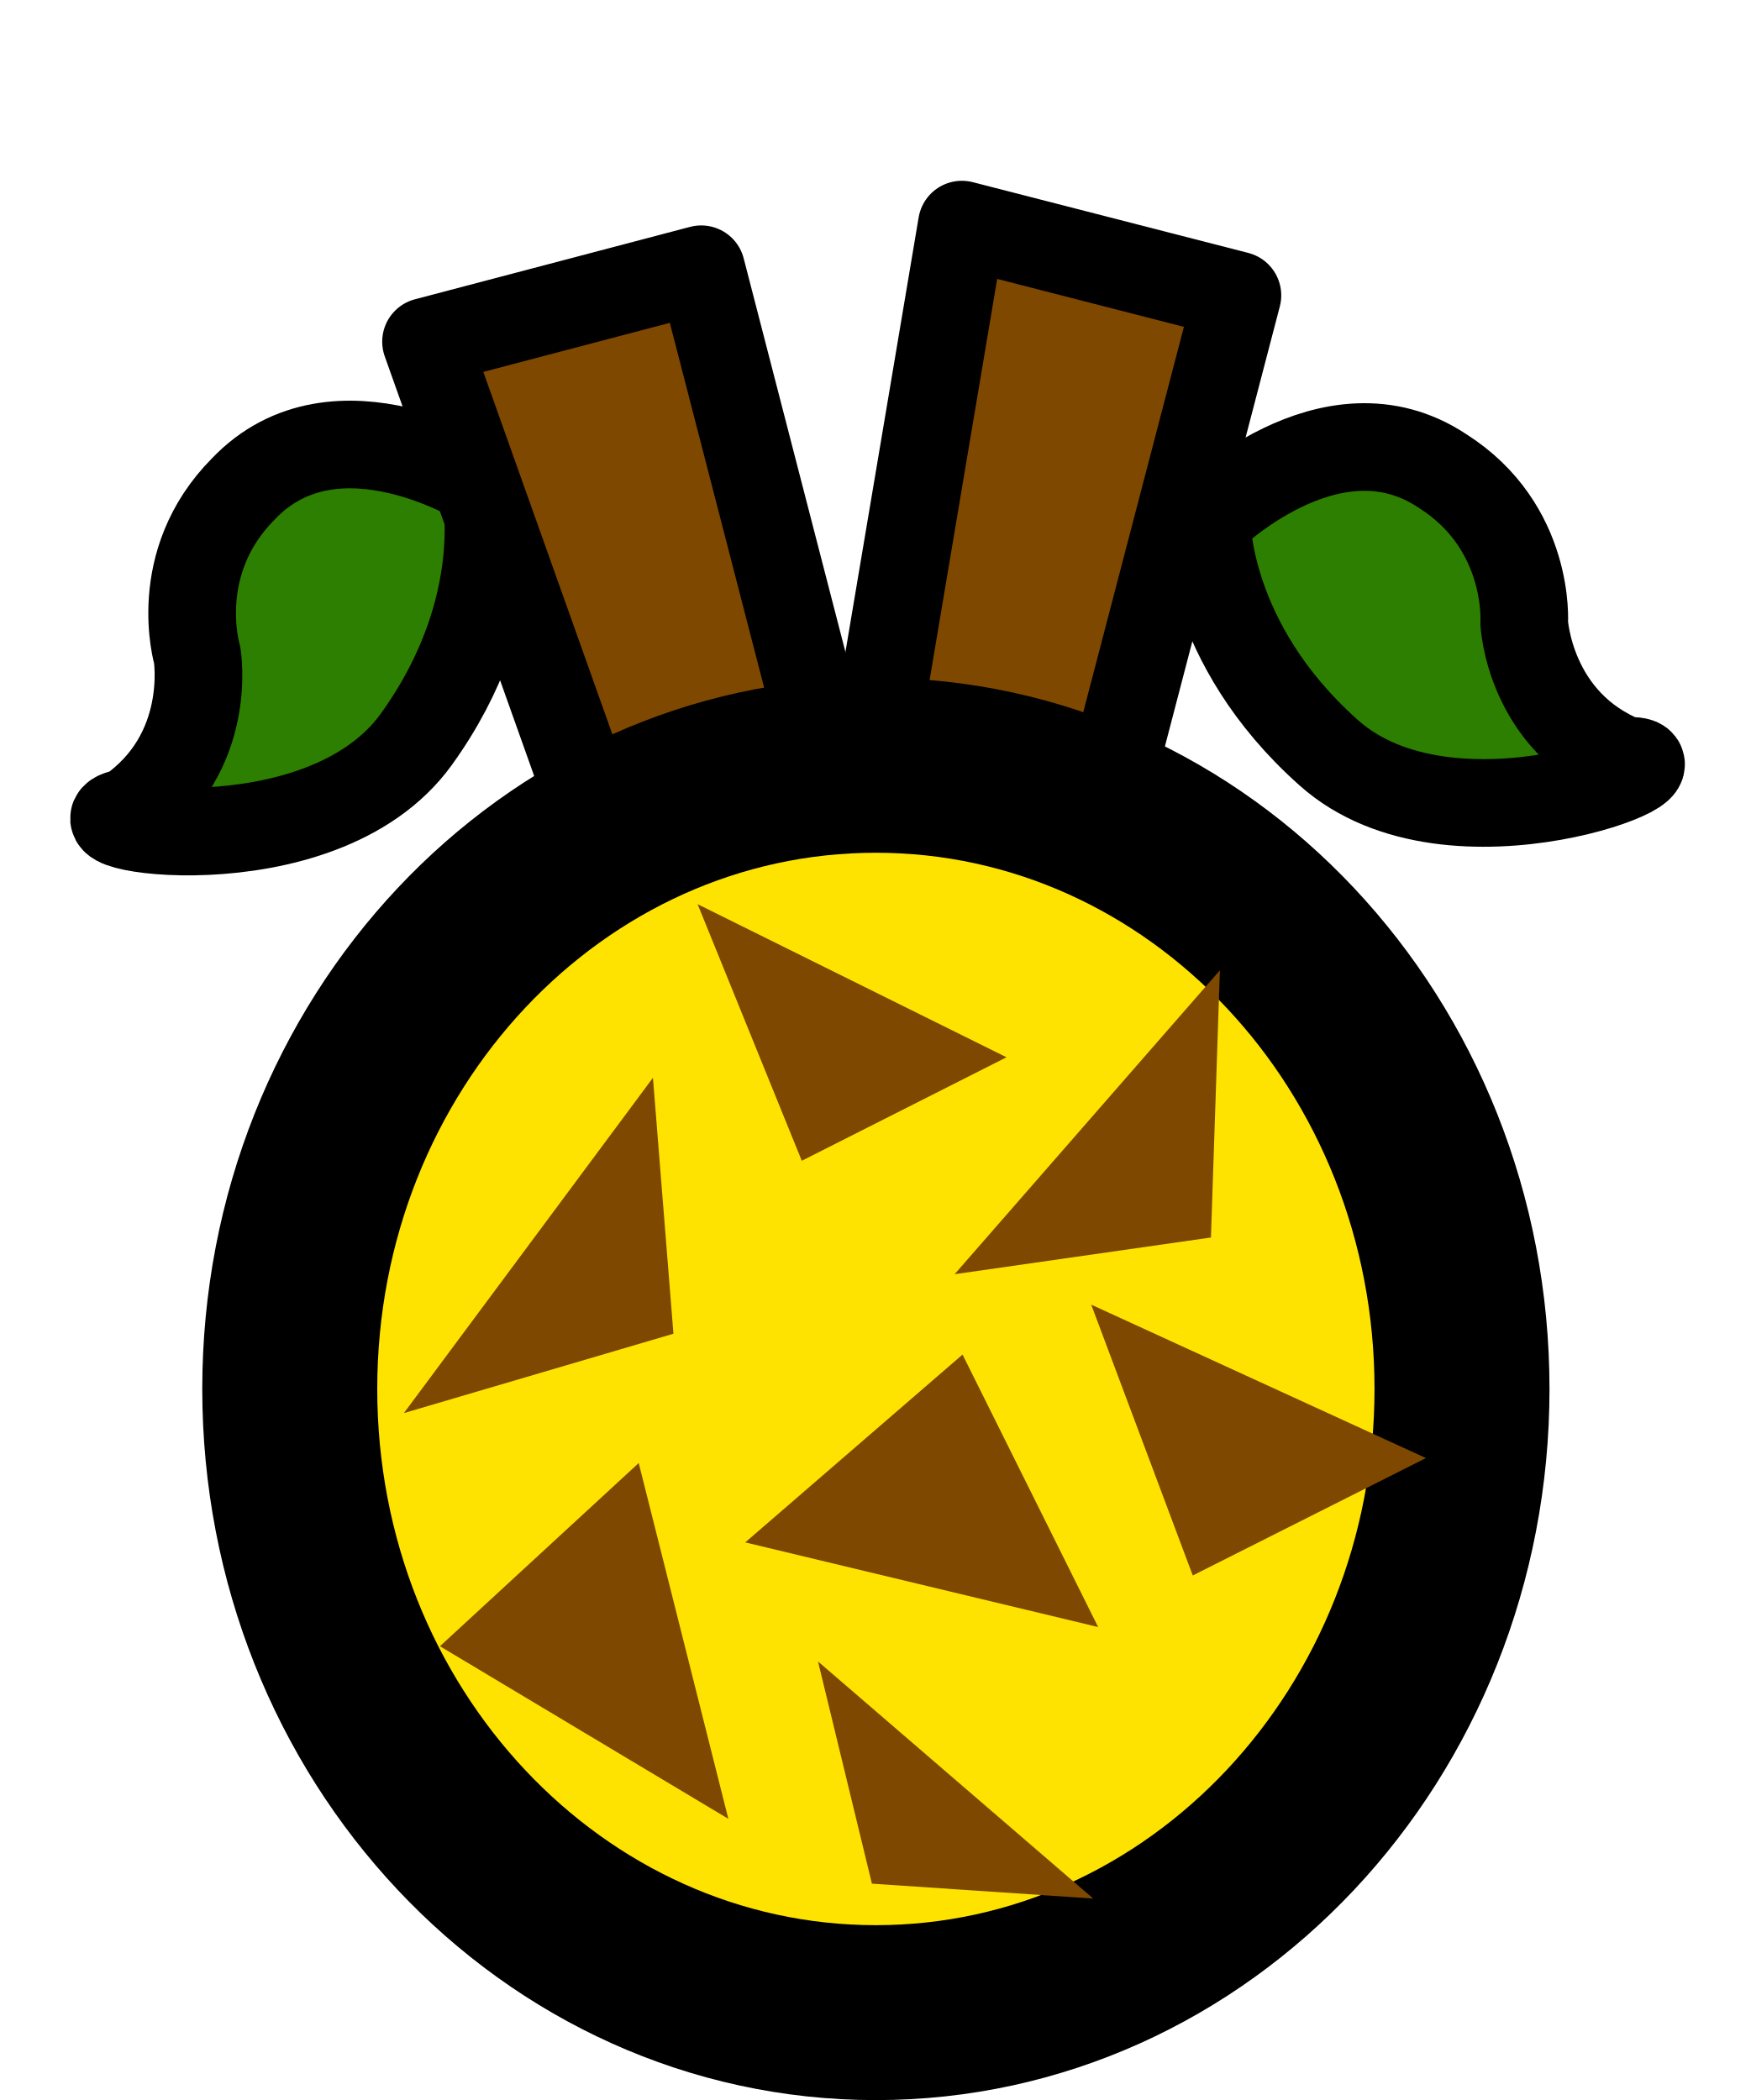
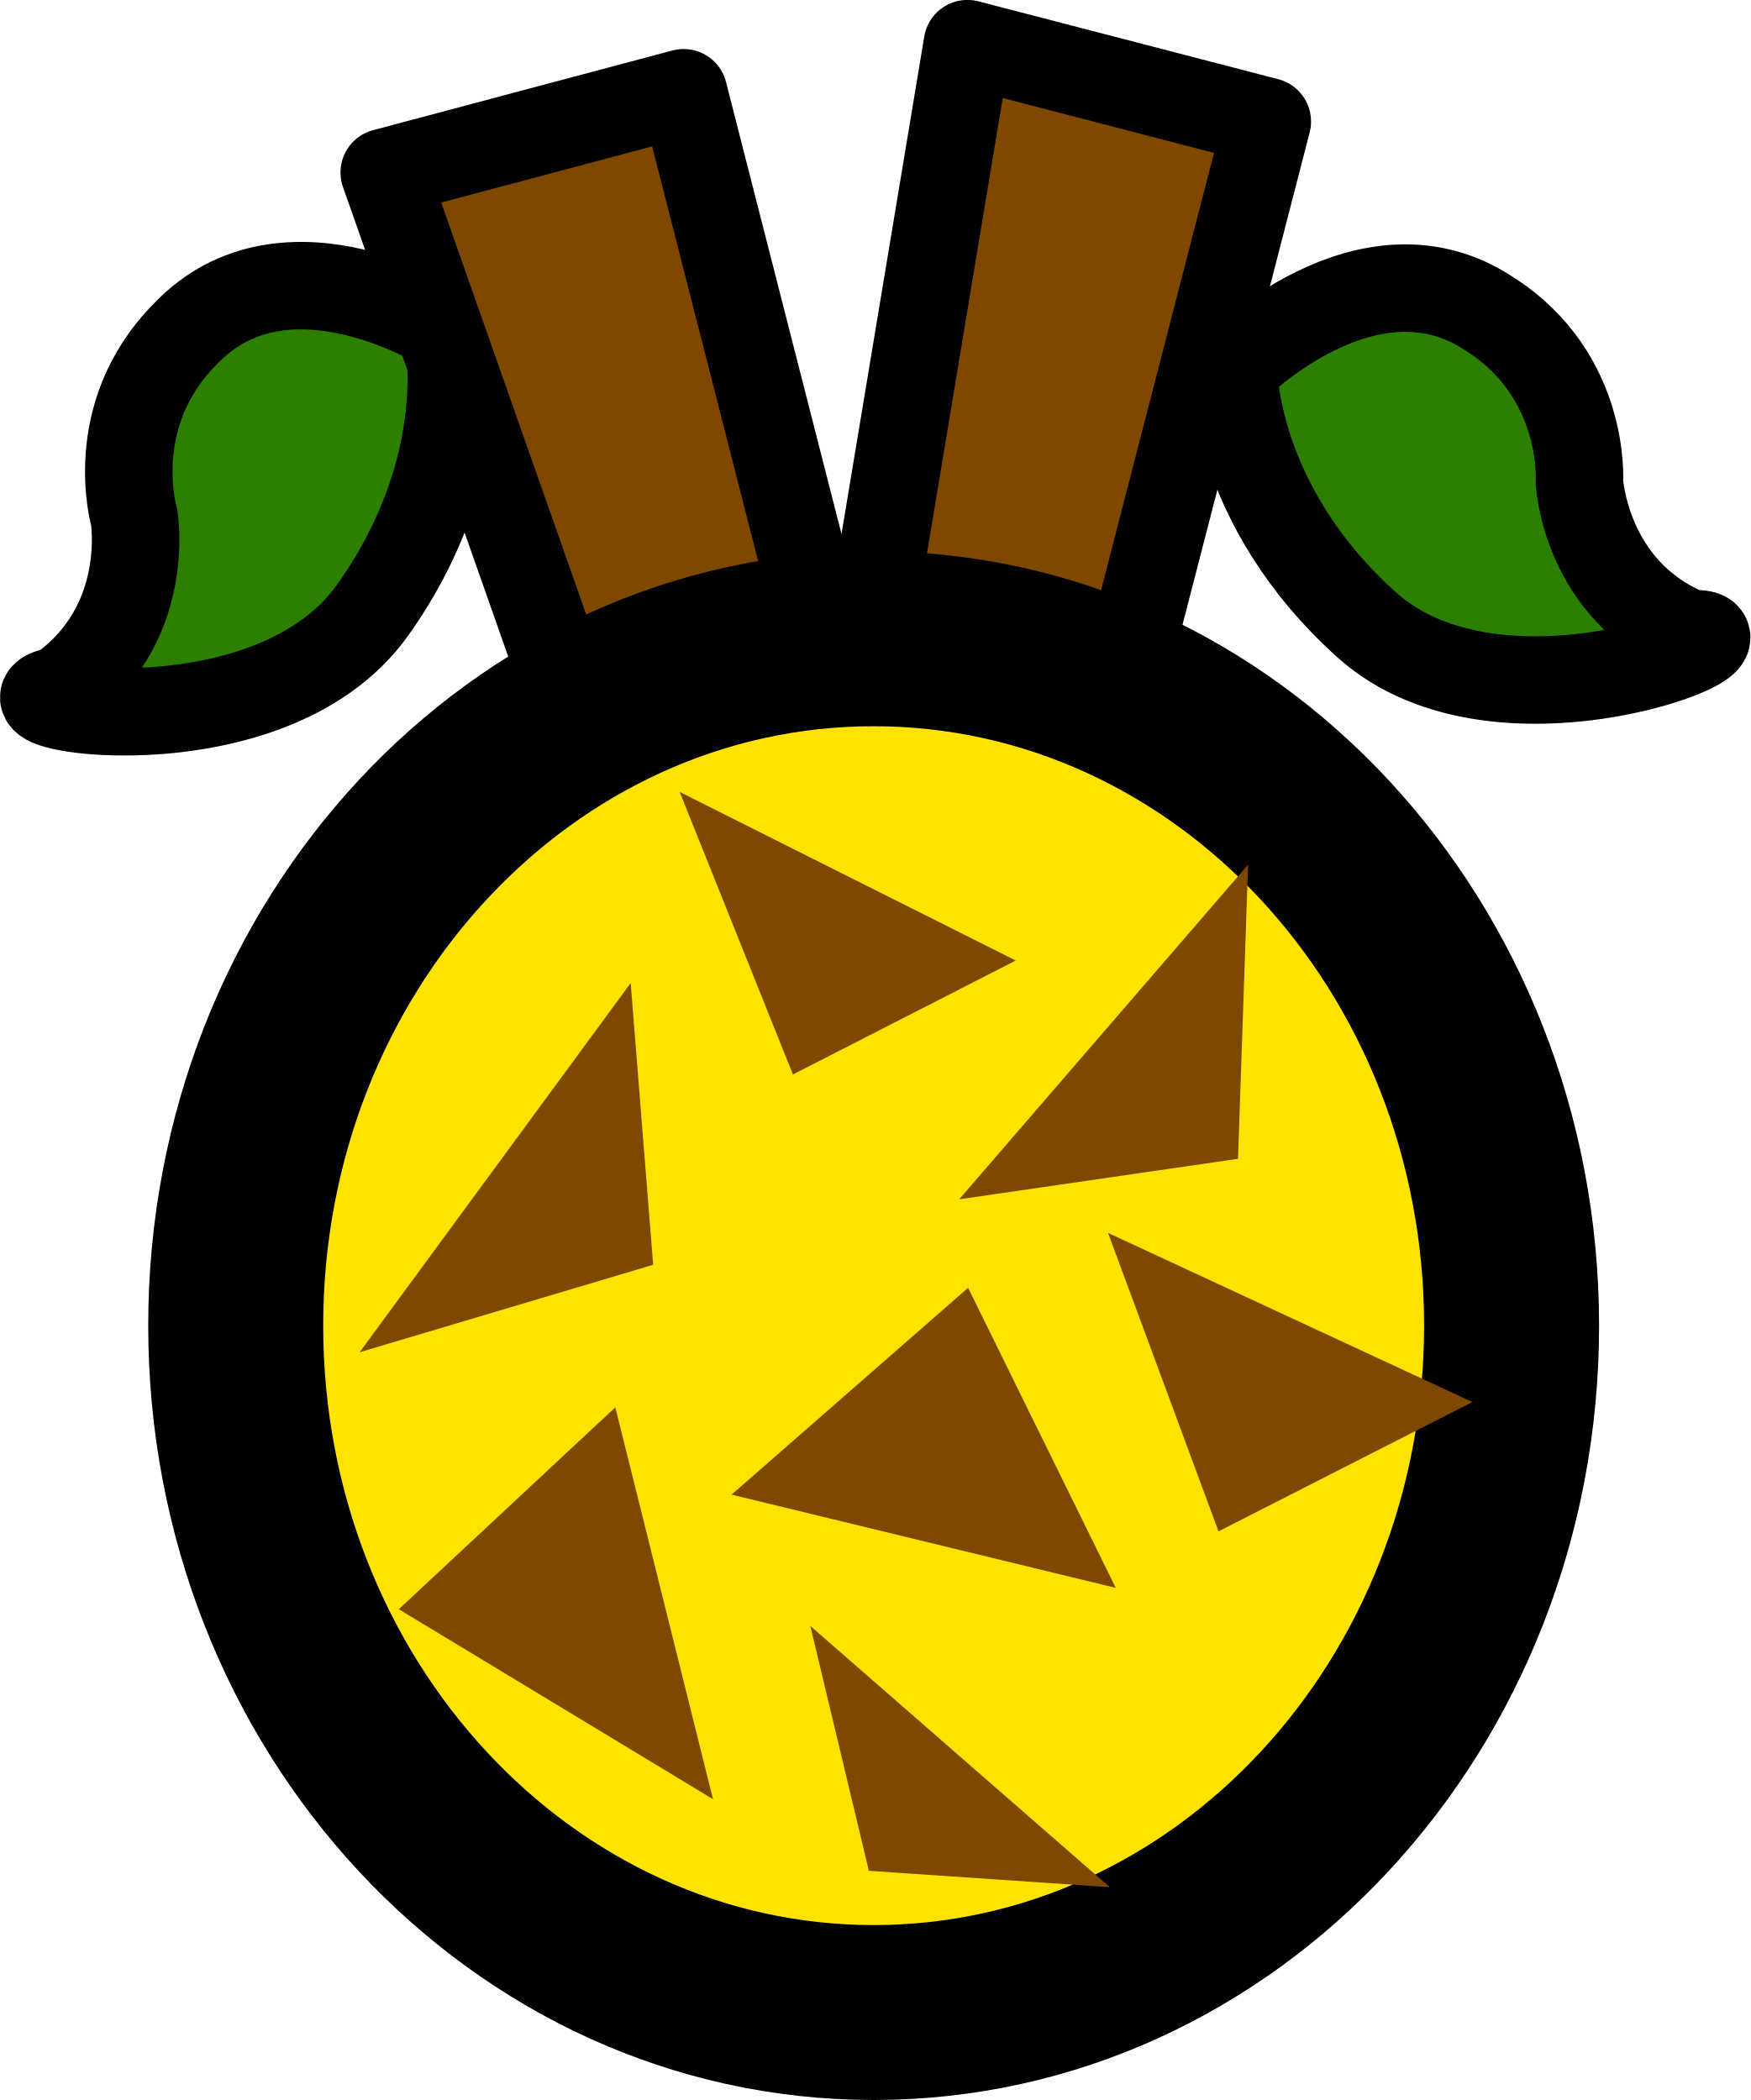
- <svg xmlns="http://www.w3.org/2000/svg" xmlns:xlink="http://www.w3.org/1999/xlink" width="20" height="24" viewBox="0 0 5.292 6.35" version="1.1" id="svg8">
+ <svg xmlns="http://www.w3.org/2000/svg" xmlns:xlink="http://www.w3.org/1999/xlink" width="40" height="48" viewBox="0 0 10.583 12.7" version="1.1" id="svg8">
  <defs id="defs2">
    <linearGradient id="linearGradient832">
      <stop style="stop-color:#fffdfd;stop-opacity:1" offset="0" id="stop828" />
      <stop style="stop-color:#ff0000;stop-opacity:1" offset="1" id="stop830" />
    </linearGradient>
    <radialGradient xlink:href="#linearGradient832" id="radialGradient834" cx="5.752" cy="6.12" fx="5.752" fy="6.12" r="11" gradientTransform="matrix(0.00619697,1.044901,-1.239655,0.00735199,13.30352,0.9523919)" gradientUnits="userSpaceOnUse" />
  </defs>
-   <g id="layer1" transform="translate(0,-290.65)">
-     <path style="opacity:1;fill:#2c7f00;fill-opacity:1;stroke:#000000;stroke-width:0.265;stroke-linecap:round;stroke-linejoin:round;stroke-miterlimit:4;stroke-dasharray:none;stroke-opacity:1;paint-order:normal" d="m 1.464,292.117 c 0,0 -0.447,-0.284 -0.728,0.011 -0.223,0.224 -0.14,0.502 -0.14,0.502 0,0 0.051,0.298 -0.209,0.476 -0.236,0.041 0.58,0.185 0.872,-0.221 0.292,-0.406 0.206,-0.767 0.206,-0.767 z" id="path926" />
-     <path id="path932" d="m 3.324,293.14 0.417,-1.597 -0.833,-0.214 -0.319,1.894 z" style="opacity:1;fill:#7f4800;fill-opacity:1;stroke:#000000;stroke-width:0.265;stroke-linecap:round;stroke-linejoin:round;stroke-miterlimit:4;stroke-dasharray:none;stroke-opacity:1;paint-order:normal" />
-     <path style="opacity:1;fill:#7f4800;fill-opacity:1;stroke:#000000;stroke-width:0.265;stroke-linecap:round;stroke-linejoin:round;stroke-miterlimit:4;stroke-dasharray:none;stroke-opacity:1;paint-order:normal" d="m 2.533,293.062 -0.413,-1.598 -0.832,0.219 0.644,1.809 z" id="path922" />
-     <ellipse style="opacity:1;fill:#ffe300;fill-opacity:1;stroke:#000000;stroke-width:0.529;stroke-linecap:round;stroke-linejoin:round;stroke-miterlimit:4;stroke-dasharray:none;stroke-opacity:1;paint-order:normal" id="path920" cy="294.85" cx="2.648" rx="1.772" ry="1.886" />
-     <path id="path928" d="m 3.648,292.223 c 0,0 0.374,-0.375 0.713,-0.149 0.267,0.169 0.247,0.459 0.247,0.459 0,0 0.015,0.302 0.308,0.418 0.239,-0.012 -0.526,0.308 -0.899,-0.025 -0.374,-0.333 -0.369,-0.703 -0.369,-0.703 z" style="opacity:1;fill:#2c7f00;fill-opacity:1;stroke:#000000;stroke-width:0.265;stroke-linecap:round;stroke-linejoin:round;stroke-miterlimit:4;stroke-dasharray:none;stroke-opacity:1;paint-order:normal" />
-     <path style="opacity:1;fill:#7f4800;fill-opacity:1;stroke:none;stroke-width:0.265;stroke-linecap:round;stroke-linejoin:round;stroke-miterlimit:4;stroke-dasharray:none;stroke-opacity:1;paint-order:normal" d="m 1.974,293.909 -0.753,1.014 0.815,-0.24 z" id="path934" />
-     <path style="opacity:1;fill:#7f4800;fill-opacity:1;stroke:none;stroke-width:0.265;stroke-linecap:round;stroke-linejoin:round;stroke-miterlimit:4;stroke-dasharray:none;stroke-opacity:1;paint-order:normal" d="m 2.109,293.384 0.315,0.776 0.619,-0.313 z" id="path936" />
-     <path style="opacity:1;fill:#7f4800;fill-opacity:1;stroke:none;stroke-width:0.265;stroke-linecap:round;stroke-linejoin:round;stroke-miterlimit:4;stroke-dasharray:none;stroke-opacity:1;paint-order:normal" d="m 3.688,293.584 -0.802,0.919 0.775,-0.111 z" id="path938" />
-     <path style="opacity:1;fill:#7f4800;fill-opacity:1;stroke:none;stroke-width:0.265;stroke-linecap:round;stroke-linejoin:round;stroke-miterlimit:4;stroke-dasharray:none;stroke-opacity:1;paint-order:normal" d="m 2.91,294.746 -0.657,0.568 1.067,0.256 z" id="path940" />
-     <path style="opacity:1;fill:#7f4800;fill-opacity:1;stroke:none;stroke-width:0.265;stroke-linecap:round;stroke-linejoin:round;stroke-miterlimit:4;stroke-dasharray:none;stroke-opacity:1;paint-order:normal" d="M 1.931,295.074 2.202,296.15 1.33,295.628 Z" id="path942" />
-     <path style="opacity:1;fill:#7f4800;fill-opacity:1;stroke:none;stroke-width:0.265;stroke-linecap:round;stroke-linejoin:round;stroke-miterlimit:4;stroke-dasharray:none;stroke-opacity:1;paint-order:normal" d="m 2.473,295.674 0.163,0.672 0.669,0.045 z" id="path944" />
-     <path style="opacity:1;fill:#7f4800;fill-opacity:1;stroke:none;stroke-width:0.265;stroke-linecap:round;stroke-linejoin:round;stroke-miterlimit:4;stroke-dasharray:none;stroke-opacity:1;paint-order:normal" d="m 3.299,294.595 0.307,0.819 0.705,-0.355 z" id="path946" />
+   <g id="layer1" transform="translate(0,-284.3)">
+     <path style="opacity:1;fill:#2c7f00;fill-opacity:1;stroke:#000000;stroke-width:0.529;stroke-linecap:round;stroke-linejoin:round;stroke-miterlimit:4;stroke-dasharray:none;stroke-opacity:1;paint-order:normal" d="m 2.703,286.298 c 0,0 -0.973,-0.625 -1.586,0.025 -0.486,0.493 -0.306,1.105 -0.306,1.105 0,0 0.111,0.656 -0.455,1.048 -0.513,0.09 1.263,0.408 1.898,-0.488 0.635,-0.895 0.449,-1.69 0.449,-1.69 z" id="path926" />
+     <path id="path932" d="m 6.754,288.552 0.908,-3.517 -1.813,-0.471 -0.694,4.172 z" style="opacity:1;fill:#7f4800;fill-opacity:1;stroke:#000000;stroke-width:0.529;stroke-linecap:round;stroke-linejoin:round;stroke-miterlimit:4;stroke-dasharray:none;stroke-opacity:1;paint-order:normal" />
+     <path style="opacity:1;fill:#7f4800;fill-opacity:1;stroke:#000000;stroke-width:0.529;stroke-linecap:round;stroke-linejoin:round;stroke-miterlimit:4;stroke-dasharray:none;stroke-opacity:1;paint-order:normal" d="m 5.032,288.38 -0.899,-3.519 -1.81,0.482 1.402,3.985 z" id="path922" />
+     <ellipse style="opacity:1;fill:#ffe300;fill-opacity:1;stroke:#000000;stroke-width:1.058;stroke-linecap:round;stroke-linejoin:round;stroke-miterlimit:4;stroke-dasharray:none;stroke-opacity:1;paint-order:normal" id="path920" cy="292.317" cx="5.282" rx="3.857" ry="4.154" />
+     <path id="path928" d="m 7.458,286.53 c 0,0 0.813,-0.826 1.553,-0.328 0.581,0.373 0.538,1.01 0.538,1.01 0,0 0.034,0.665 0.671,0.921 0.52,-0.026 -1.144,0.678 -1.958,-0.055 -0.813,-0.732 -0.804,-1.55 -0.804,-1.55 z" style="opacity:1;fill:#2c7f00;fill-opacity:1;stroke:#000000;stroke-width:0.529;stroke-linecap:round;stroke-linejoin:round;stroke-miterlimit:4;stroke-dasharray:none;stroke-opacity:1;paint-order:normal" />
+     <path style="opacity:1;fill:#7f4800;fill-opacity:1;stroke:none;stroke-width:0.576;stroke-linecap:round;stroke-linejoin:round;stroke-miterlimit:4;stroke-dasharray:none;stroke-opacity:1;paint-order:normal" d="m 3.813,290.245 -1.639,2.233 1.775,-0.529 z" id="path934" />
+     <path style="opacity:1;fill:#7f4800;fill-opacity:1;stroke:none;stroke-width:0.576;stroke-linecap:round;stroke-linejoin:round;stroke-miterlimit:4;stroke-dasharray:none;stroke-opacity:1;paint-order:normal" d="m 4.109,289.089 0.685,1.709 1.347,-0.689 z" id="path936" />
+     <path style="opacity:1;fill:#7f4800;fill-opacity:1;stroke:none;stroke-width:0.576;stroke-linecap:round;stroke-linejoin:round;stroke-miterlimit:4;stroke-dasharray:none;stroke-opacity:1;paint-order:normal" d="m 7.546,289.529 -1.747,2.024 1.686,-0.245 z" id="path938" />
+     <path style="opacity:1;fill:#7f4800;fill-opacity:1;stroke:none;stroke-width:0.576;stroke-linecap:round;stroke-linejoin:round;stroke-miterlimit:4;stroke-dasharray:none;stroke-opacity:1;paint-order:normal" d="m 5.853,292.088 -1.43,1.251 2.323,0.564 z" id="path940" />
+     <path style="opacity:1;fill:#7f4800;fill-opacity:1;stroke:none;stroke-width:0.576;stroke-linecap:round;stroke-linejoin:round;stroke-miterlimit:4;stroke-dasharray:none;stroke-opacity:1;paint-order:normal" d="m 3.72,292.811 0.591,2.37 -1.9,-1.149 z" id="path942" />
+     <path style="opacity:1;fill:#7f4800;fill-opacity:1;stroke:none;stroke-width:0.576;stroke-linecap:round;stroke-linejoin:round;stroke-miterlimit:4;stroke-dasharray:none;stroke-opacity:1;paint-order:normal" d="m 4.899,294.133 0.354,1.481 1.457,0.099 z" id="path944" />
+     <path style="opacity:1;fill:#7f4800;fill-opacity:1;stroke:none;stroke-width:0.576;stroke-linecap:round;stroke-linejoin:round;stroke-miterlimit:4;stroke-dasharray:none;stroke-opacity:1;paint-order:normal" d="m 6.699,291.756 0.668,1.805 1.535,-0.782 z" id="path946" />
  </g>
</svg>
